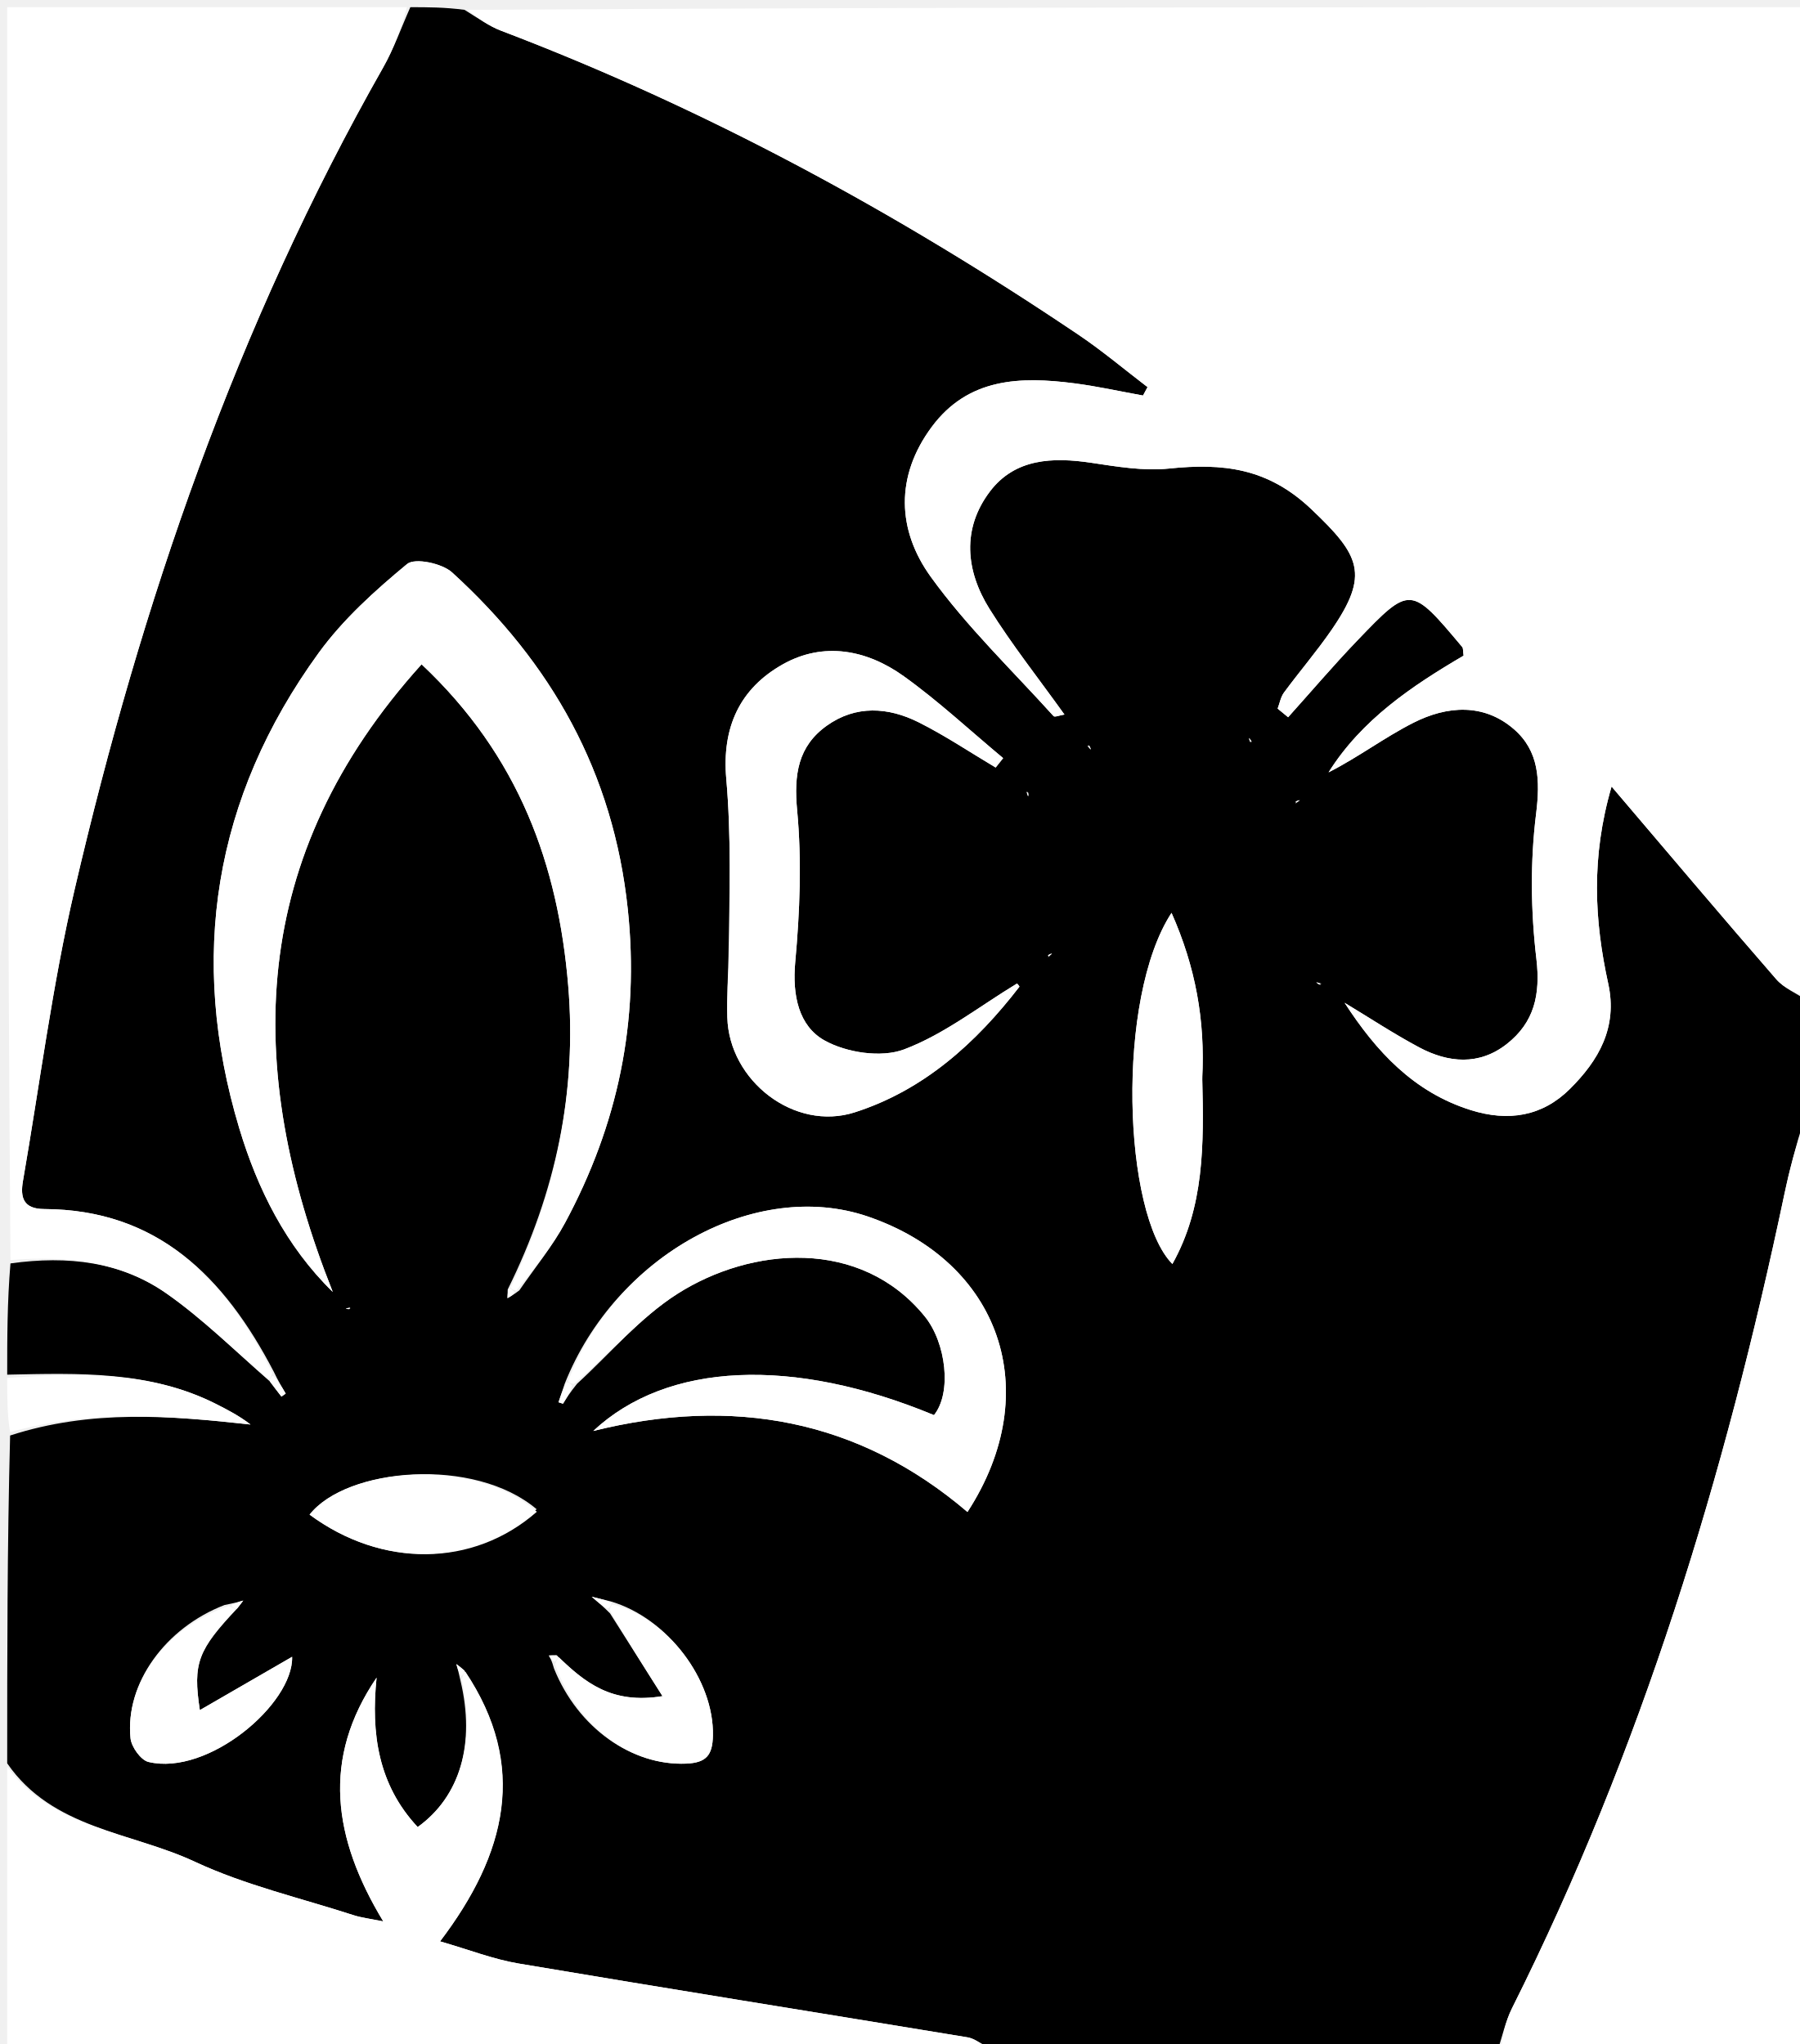
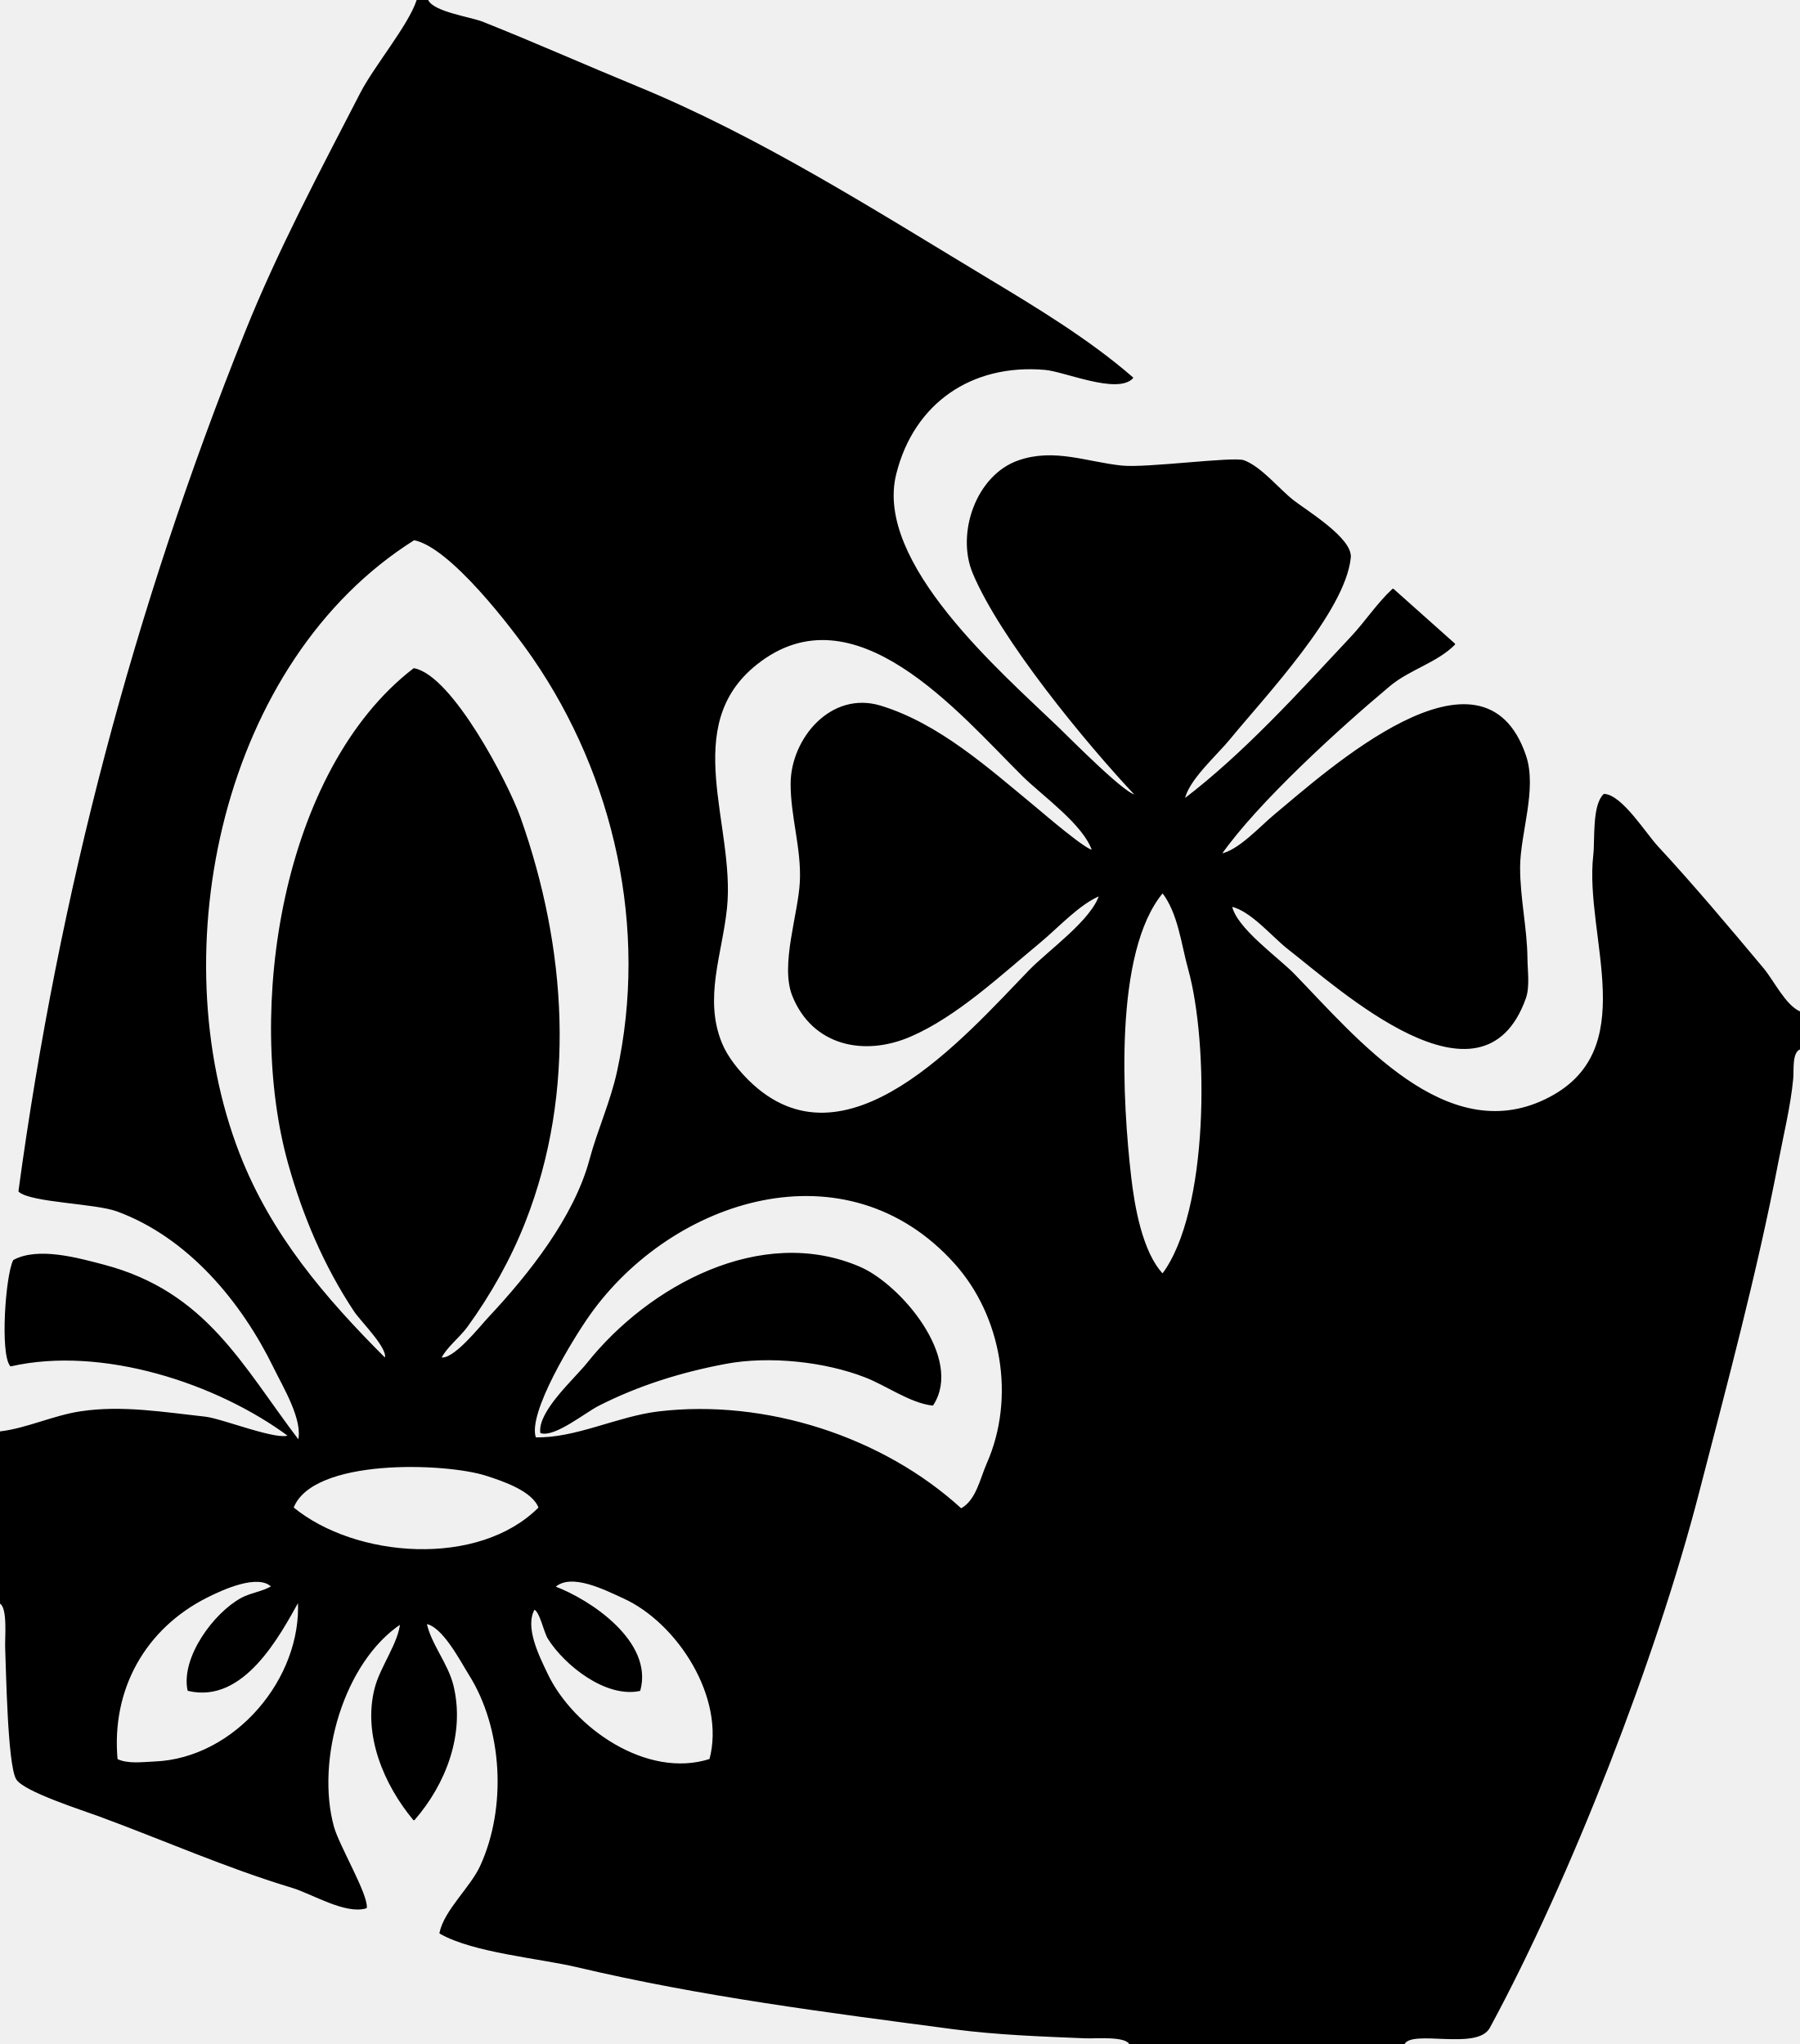
- <svg xmlns="http://www.w3.org/2000/svg" version="1.1" id="Layer_1" x="0px" y="0px" width="250" viewBox="0 0 250 284" enable-background="new 0 0 250 284" xml:space="preserve" height="284">
-   <path fill="#000000" opacity="1" stroke="none" d=" M1,245   C1,229.979 1,214.958 1.405,199.455   C12.683,195.8 23.701,196.708 34.798,197.927   C33.278,196.752 31.704,195.932 30.122,195.127   C20.886,190.426 10.932,190.787 1,191   C1,185.978 1,180.956 1.453,175.544   C9.462,174.425 16.835,175.316 23.114,179.709   C28.175,183.25 32.617,187.677 37.477,191.93   C38.111,192.782 38.602,193.414 39.093,194.047   C39.291,193.907 39.489,193.767 39.687,193.627   C39.153,192.728 38.62,191.829 38.024,190.579   C31.153,177.371 21.843,168.064 6.129,167.988   C3.256,167.974 2.788,166.406 3.188,164.096   C5.527,150.611 7.251,136.982 10.347,123.672   C19.636,83.737 32.869,45.213 53.217,9.386   C54.725,6.731 55.75,3.802 57,1   C59.371,1 61.741,1 64.528,1.367   C66.487,2.586 67.953,3.639 69.584,4.259   C98.046,15.088 124.608,29.522 149.816,46.516   C153.136,48.754 156.212,51.354 159.401,53.787   C159.191,54.176 158.981,54.566 158.771,54.955   C155.586,54.38 152.419,53.668 149.213,53.256   C141.73,52.294 134.491,52.481 129.421,59.32   C124.33,66.188 124.613,73.66 129.296,80.151   C134.304,87.092 140.582,93.116 146.35,99.501   C146.509,99.677 147.177,99.392 147.86,99.282   C144.27,94.267 140.589,89.615 137.459,84.618   C134.136,79.314 133.587,73.458 137.514,68.281   C140.994,63.692 146.231,63.499 151.6,64.303   C155.164,64.837 158.85,65.466 162.384,65.102   C169.825,64.335 176.069,64.979 182.131,70.727   C188.932,77.175 190.283,79.796 184.952,87.536   C182.892,90.526 180.515,93.296 178.357,96.221   C177.897,96.844 177.759,97.705 177.473,98.457   C177.959,98.856 178.445,99.256 178.93,99.655   C182.121,96.103 185.219,92.461 188.521,89.015   C195.902,81.315 195.947,81.353 203.107,89.891   C203.276,90.093 203.213,90.491 203.303,91.098   C196.127,95.31 189.155,99.979 184.547,107.313   C188.656,105.23 192.307,102.462 196.328,100.425   C200.987,98.064 206.096,97.667 210.303,101.322   C213.777,104.341 213.961,108.379 213.376,113.071   C212.55,119.699 212.63,126.578 213.415,133.221   C214.006,138.221 213.104,142.077 209.297,145.063   C205.472,148.063 201.191,147.692 197.124,145.521   C193.582,143.629 190.217,141.406 186.774,139.329   C191.168,146.097 196.35,151.733 204.273,154.232   C209.544,155.894 214.247,155.101 218.07,151.303   C222.035,147.364 224.735,142.775 223.395,136.665   C221.477,127.925 220.982,119.156 223.861,109.286   C231.921,118.753 239.259,127.46 246.73,136.051   C247.83,137.315 249.561,138.031 251,139   C251,144.355 251,149.71 250.607,155.546   C249.428,159.318 248.564,162.591 247.868,165.9   C239.622,205.067 228.018,243.105 210.036,279.019   C209.102,280.885 208.667,283.001 208,285   C184.646,285 161.292,285 137.436,284.589   C136.087,283.8 135.273,283.218 134.387,283.072   C113.594,279.642 92.784,276.316 72.004,272.812   C68.533,272.227 65.186,270.908 61.129,269.739   C70.373,257.558 73.37,245.353 64.523,232.125   C64.055,231.708 63.723,231.461 63.391,231.214   C63.565,231.832 63.74,232.451 63.956,233.478   C66.053,242.278 63.921,249.61 58.02,253.855   C52.516,247.967 51.518,240.832 52.31,233.1   C44.681,244.32 46.216,255.364 53.242,266.972   C51.243,266.56 50.157,266.441 49.14,266.11   C41.748,263.712 34.058,261.94 27.068,258.675   C18.199,254.532 7.268,254.111 1,245  M84.813,222.498   C84.299,222.372 83.785,222.246 82.195,221.857   C83.457,222.941 83.874,223.298 84.738,224.166   C87.026,227.777 89.314,231.388 92.026,235.668   C84.939,236.834 81.2,233.739 77.295,229.96   C76.944,229.982 76.593,230.004 76.242,230.026   C76.449,230.385 76.657,230.744 76.954,231.823   C80.267,240.094 87.782,245.36 95.32,245.043   C98.139,244.925 98.973,243.845 99.03,241.158   C99.197,233.409 92.729,224.807 84.813,222.498  M31.21,222.997   C22.961,226.168 17.366,233.899 18.129,241.512   C18.25,242.722 19.556,244.556 20.623,244.811   C28.907,246.797 40.754,236.742 40.579,230.201   C36.633,232.481 32.416,234.92 27.761,237.61   C26.756,231.075 27.509,229.241 33.044,223.389   C33.292,223.056 33.54,222.724 33.788,222.391   C33.17,222.568 32.553,222.744 31.21,222.997  M80.158,192.265   C84.763,188.052 88.891,183.091 94.074,179.784   C104.39,173.204 119.563,171.959 128.455,182.906   C131.42,186.555 132.251,193.51 129.736,196.621   C110.182,188.494 92.675,189.217 82.41,198.824   C101.76,194.011 119.268,197.174 134.389,210.081   C145.324,193.243 138.856,175.277 120.54,169.022   C104.989,163.711 85.5,174.437 78.449,192.247   C78.16,193.109 77.872,193.971 77.583,194.833   C77.79,194.901 77.996,194.969 78.203,195.037   C78.687,194.26 79.171,193.484 80.158,192.265  M72.14,179.288   C74.281,176.157 76.727,173.19 78.511,169.868   C85.811,156.273 88.855,141.989 87.207,126.35   C85.198,107.298 76.604,92.126 62.803,79.538   C61.408,78.266 57.632,77.468 56.547,78.366   C52.083,82.059 47.641,86.064 44.258,90.728   C29.678,110.826 26.114,133.078 33.236,156.77   C35.761,165.171 39.703,173.138 46.223,179.506   C33.757,148.17 34.496,118.971 58.559,92.302   C72.115,105.05 77.528,120.189 78.929,136.954   C80.154,151.613 77.232,165.636 70.523,179.168   C70.513,179.569 70.502,179.969 70.492,180.37   C70.873,180.162 71.255,179.954 72.14,179.288  M101.19,132.869   C101.13,135.696 100.956,138.525 101.031,141.347   C101.264,150.179 110.361,157.237 118.73,154.552   C128.295,151.484 135.539,144.966 141.599,137.104   C141.65,137.039 141.268,136.641 141.276,136.651   C136.049,139.82 131.151,143.71 125.578,145.81   C122.421,147 117.591,146.267 114.538,144.565   C110.948,142.563 110.042,138.295 110.463,133.694   C111.103,126.693 111.384,119.553 110.727,112.574   C110.262,107.635 110.839,103.684 114.862,100.819   C118.886,97.953 123.376,98.24 127.597,100.354   C131.29,102.204 134.745,104.529 138.305,106.644   C138.651,106.209 138.997,105.773 139.343,105.337   C134.755,101.514 130.367,97.413 125.525,93.944   C120.398,90.269 114.381,89.118 108.714,92.315   C102.779,95.664 100.253,101.041 100.885,108.216   C101.579,116.097 101.339,124.06 101.19,132.869  M167,149.535   C167.414,141.754 166.067,134.344 162.735,126.836   C154.956,138.733 155.996,168.693 162.854,175.623   C167.276,167.714 167.238,159.134 167,149.535  M74.544,209.694   C65.88,202.337 48.142,203.908 43.004,210.449   C53.023,217.853 65.699,217.836 74.544,209.694  M48.665,181.643   C48.456,181.7 48.246,181.756 48.036,181.813   C48.251,181.885 48.465,181.957 48.665,181.643  M151.018,103.619   C151.185,103.796 151.353,103.972 151.52,104.149   C151.467,103.906 151.414,103.664 151.018,103.619  M173.907,103.069   C173.777,102.89 173.647,102.712 173.517,102.534   C173.542,102.785 173.566,103.037 173.907,103.069  M183.572,136.666   C183.332,136.605 183.091,136.543 182.85,136.482   C183.018,136.653 183.187,136.825 183.572,136.666  M145.608,132.995   C145.783,132.827 145.958,132.659 146.133,132.49   C145.893,132.544 145.653,132.598 145.608,132.995  M179.967,111.647   C180.162,111.493 180.356,111.339 180.551,111.186   C180.309,111.221 180.066,111.256 179.967,111.647  M142.56,109.987   C142.643,110.209 142.726,110.431 142.809,110.653   C142.856,110.442 142.903,110.231 142.56,109.987  z" />
-   <path fill="#ffffff" opacity="1" stroke="none" d=" M251,138.531   C249.561,138.031 247.83,137.315 246.73,136.051   C239.259,127.46 231.921,118.753 223.861,109.286   C220.982,119.156 221.477,127.925 223.395,136.665   C224.735,142.775 222.035,147.364 218.07,151.303   C214.247,155.101 209.544,155.894 204.273,154.232   C196.35,151.733 191.168,146.097 186.774,139.329   C190.217,141.406 193.582,143.629 197.124,145.521   C201.191,147.692 205.472,148.063 209.297,145.063   C213.104,142.077 214.006,138.221 213.415,133.221   C212.63,126.578 212.55,119.699 213.376,113.071   C213.961,108.379 213.777,104.341 210.303,101.322   C206.096,97.667 200.987,98.064 196.328,100.425   C192.307,102.462 188.656,105.23 184.547,107.313   C189.155,99.979 196.127,95.31 203.303,91.098   C203.213,90.491 203.276,90.093 203.107,89.891   C195.947,81.353 195.902,81.315 188.521,89.015   C185.219,92.461 182.121,96.103 178.93,99.655   C178.445,99.256 177.959,98.856 177.473,98.457   C177.759,97.705 177.897,96.844 178.357,96.221   C180.515,93.296 182.892,90.526 184.952,87.536   C190.283,79.796 188.932,77.175 182.131,70.727   C176.069,64.979 169.825,64.335 162.384,65.102   C158.85,65.466 155.164,64.837 151.6,64.303   C146.231,63.499 140.994,63.692 137.514,68.281   C133.587,73.458 134.136,79.314 137.459,84.618   C140.589,89.615 144.27,94.267 147.86,99.282   C147.177,99.392 146.509,99.677 146.35,99.501   C140.582,93.116 134.304,87.092 129.296,80.151   C124.613,73.66 124.33,66.188 129.421,59.32   C134.491,52.481 141.73,52.294 149.213,53.256   C152.419,53.668 155.586,54.38 158.771,54.955   C158.981,54.566 159.191,54.176 159.401,53.787   C156.212,51.354 153.136,48.754 149.816,46.516   C124.608,29.522 98.046,15.088 69.584,4.259   C67.953,3.639 66.487,2.586 64.972,1.367   C126.916,1 188.832,1 251,1   C251,46.687 251,92.375 251,138.531  z" />
-   <path fill="#ffffff" opacity="1" stroke="none" d=" M37.334,191.711   C32.617,187.677 28.175,183.25 23.114,179.709   C16.835,175.316 9.462,174.425 1.453,175.077   C1,117.111 1,59.221 1,1   C19.353,1 37.708,1 56.531,1   C55.75,3.802 54.725,6.731 53.217,9.386   C32.869,45.213 19.636,83.737 10.347,123.672   C7.251,136.982 5.527,150.611 3.188,164.096   C2.788,166.406 3.256,167.974 6.129,167.988   C21.843,168.064 31.153,177.371 37.835,190.775   C37.584,191.45 37.459,191.58 37.334,191.711  z" />
-   <path fill="#ffffff" opacity="1" stroke="none" d=" M64.658,232.294   C73.37,245.353 70.373,257.558 61.129,269.739   C65.186,270.908 68.533,272.227 72.004,272.812   C92.784,276.316 113.594,279.642 134.387,283.072   C135.273,283.218 136.087,283.8 136.967,284.589   C91.78,285 46.559,285 1,285   C1,271.981 1,258.959 1,245.469   C7.268,254.111 18.199,254.532 27.068,258.675   C34.058,261.94 41.748,263.712 49.14,266.11   C50.157,266.441 51.243,266.56 53.242,266.972   C46.216,255.364 44.681,244.32 52.31,233.1   C51.518,240.832 52.516,247.967 58.02,253.855   C63.921,249.61 66.053,242.278 64.142,233.284   C64.411,232.552 64.535,232.423 64.658,232.294  z" />
-   <path fill="#ffffff" opacity="1" stroke="none" d=" M208.469,285   C208.667,283.001 209.102,280.885 210.036,279.019   C228.018,243.105 239.622,205.067 247.868,165.9   C248.564,162.591 249.428,159.318 250.607,156.014   C251,198.89 251,241.781 251,285   C236.981,285 222.959,285 208.469,285  z" />
-   <path fill="#ffffff" opacity="1" stroke="none" d=" M1,191.444   C10.932,190.787 20.886,190.426 30.122,195.127   C31.704,195.932 33.278,196.752 34.798,197.927   C23.701,196.708 12.683,195.8 1.405,198.987   C1,196.629 1,194.259 1,191.444  z" />
-   <path fill="#ffffff" opacity="1" stroke="none" d=" M70.912,178.932   C77.232,165.636 80.154,151.613 78.929,136.954   C77.528,120.189 72.115,105.05 58.559,92.302   C34.496,118.971 33.757,148.17 46.223,179.506   C39.703,173.138 35.761,165.171 33.236,156.77   C26.114,133.078 29.678,110.826 44.258,90.728   C47.641,86.064 52.083,82.059 56.547,78.366   C57.632,77.468 61.408,78.266 62.803,79.538   C76.604,92.126 85.198,107.298 87.207,126.35   C88.855,141.989 85.811,156.273 78.511,169.868   C76.727,173.19 74.281,176.157 71.707,179.313   C71.154,179.203 71.033,179.068 70.912,178.932  z" />
-   <path fill="#ffffff" opacity="1" stroke="none" d=" M101.348,132.428   C101.339,124.06 101.579,116.097 100.885,108.216   C100.253,101.041 102.779,95.664 108.714,92.315   C114.381,89.118 120.398,90.269 125.525,93.944   C130.367,97.413 134.755,101.514 139.343,105.337   C138.997,105.773 138.651,106.209 138.305,106.644   C134.745,104.529 131.29,102.204 127.597,100.354   C123.376,98.24 118.886,97.953 114.862,100.819   C110.839,103.684 110.262,107.635 110.727,112.574   C111.384,119.553 111.103,126.693 110.463,133.694   C110.042,138.295 110.948,142.563 114.538,144.565   C117.591,146.267 122.421,147 125.578,145.81   C131.151,143.71 136.049,139.82 141.276,136.651   C141.268,136.641 141.65,137.039 141.599,137.104   C135.539,144.966 128.295,151.484 118.73,154.552   C110.361,157.237 101.264,150.179 101.031,141.347   C100.956,138.525 101.13,135.696 101.348,132.428  z" />
-   <path fill="#ffffff" opacity="1" stroke="none" d=" M78.912,191.933   C85.5,174.437 104.989,163.711 120.54,169.022   C138.856,175.277 145.324,193.243 134.389,210.081   C119.268,197.174 101.76,194.011 82.41,198.824   C92.675,189.217 110.182,188.494 129.736,196.621   C132.251,193.51 131.42,186.555 128.455,182.906   C119.563,171.959 104.39,173.204 94.074,179.784   C88.891,183.091 84.763,188.052 79.721,192.292   C79.16,192.191 79.036,192.062 78.912,191.933  z" />
-   <path fill="#ffffff" opacity="1" stroke="none" d=" M167.001,150.028   C167.238,159.134 167.276,167.714 162.854,175.623   C155.996,168.693 154.956,138.733 162.735,126.836   C166.067,134.344 167.414,141.754 167.001,150.028  z" />
-   <path fill="#ffffff" opacity="1" stroke="none" d=" M74.571,210.05   C65.699,217.836 53.023,217.853 43.004,210.449   C48.142,203.908 65.88,202.337 74.571,210.05  z" />
-   <path fill="#ffffff" opacity="1" stroke="none" d=" M32.706,223.659   C27.509,229.241 26.756,231.075 27.761,237.61   C32.416,234.92 36.633,232.481 40.579,230.201   C40.754,236.742 28.907,246.797 20.623,244.811   C19.556,244.556 18.25,242.722 18.129,241.512   C17.366,233.899 22.961,226.168 31.765,223.143   C32.448,223.413 32.577,223.536 32.706,223.659  z" />
-   <path fill="#ffffff" opacity="1" stroke="none" d=" M77.622,230.261   C81.2,233.739 84.939,236.834 92.026,235.668   C89.314,231.388 87.026,227.777 84.709,223.725   C84.808,223.16 84.938,223.036 85.067,222.912   C92.729,224.807 99.197,233.409 99.03,241.158   C98.973,243.845 98.139,244.925 95.32,245.043   C87.782,245.36 80.267,240.094 77.099,231.253   C77.37,230.542 77.496,230.402 77.622,230.261  z" />
-   <path fill="#ffffff" opacity="1" stroke="none" d=" M37.897,191.124   C38.62,191.829 39.153,192.728 39.687,193.627   C39.489,193.767 39.291,193.907 39.093,194.047   C38.602,193.414 38.111,192.782 37.477,191.93   C37.459,191.58 37.584,191.45 37.897,191.124  z" />
-   <path fill="#ffffff" opacity="1" stroke="none" d=" M79.469,192.514   C79.171,193.484 78.687,194.26 78.203,195.037   C77.996,194.969 77.79,194.901 77.583,194.833   C77.872,193.971 78.16,193.109 78.681,192.09   C79.036,192.062 79.16,192.191 79.469,192.514  z" />
-   <path fill="#ffffff" opacity="1" stroke="none" d=" M32.127,223.105   C32.553,222.744 33.17,222.568 33.788,222.391   C33.54,222.724 33.292,223.056 32.875,223.524   C32.577,223.536 32.448,223.413 32.127,223.105  z" />
-   <path fill="#ffffff" opacity="1" stroke="none" d=" M84.485,223.47   C83.874,223.298 83.457,222.941 82.195,221.857   C83.785,222.246 84.299,222.372 84.94,222.705   C84.938,223.036 84.808,223.16 84.485,223.47  z" />
-   <path fill="#ffffff" opacity="1" stroke="none" d=" M64.101,232.876   C63.74,232.451 63.565,231.832 63.391,231.214   C63.723,231.461 64.055,231.708 64.523,232.125   C64.535,232.423 64.411,232.552 64.101,232.876  z" />
-   <path fill="#ffffff" opacity="1" stroke="none" d=" M71.456,179.542   C71.255,179.954 70.873,180.162 70.492,180.37   C70.502,179.969 70.513,179.569 70.718,179.05   C71.033,179.068 71.154,179.203 71.456,179.542  z" />
-   <path fill="#ffffff" opacity="1" stroke="none" d=" M48.672,181.836   C48.465,181.957 48.251,181.885 48.036,181.813   C48.246,181.756 48.456,181.7 48.672,181.836  z" />
-   <path fill="#ffffff" opacity="1" stroke="none" d=" M151.189,103.52   C151.414,103.664 151.467,103.906 151.52,104.149   C151.353,103.972 151.185,103.796 151.189,103.52  z" />
-   <path fill="#ffffff" opacity="1" stroke="none" d=" M173.748,103.179   C173.566,103.037 173.542,102.785 173.517,102.534   C173.647,102.712 173.777,102.89 173.748,103.179  z" />
-   <path fill="#ffffff" opacity="1" stroke="none" d=" M183.464,136.831   C183.187,136.825 183.018,136.653 182.85,136.482   C183.091,136.543 183.332,136.605 183.464,136.831  z" />
-   <path fill="#ffffff" opacity="1" stroke="none" d=" M145.51,132.823   C145.653,132.598 145.893,132.544 146.133,132.49   C145.958,132.659 145.783,132.827 145.51,132.823  z" />
-   <path fill="#ffffff" opacity="1" stroke="none" d=" M179.895,111.469   C180.066,111.256 180.309,111.221 180.551,111.186   C180.356,111.339 180.162,111.493 179.895,111.469  z" />
-   <path fill="#ffffff" opacity="1" stroke="none" d=" M77.055,230.893   C76.657,230.744 76.449,230.385 76.242,230.026   C76.593,230.004 76.944,229.982 77.459,230.111   C77.496,230.402 77.37,230.542 77.055,230.893  z" />
-   <path fill="#ffffff" opacity="1" stroke="none" d=" M142.755,110.003   C142.903,110.231 142.856,110.442 142.809,110.653   C142.726,110.431 142.643,110.209 142.755,110.003  z" />
+ <svg xmlns="http://www.w3.org/2000/svg" viewBox="0 0 250 284" width="250" height="284">
+   <path d="M57.99 0.06C58.45 0.06 58.91 0.06 59.37 0.06C60.14 1.77 65.29 2.45 67.05 3.15C74.23 6.01 81.29 9.15 88.46 12.1C105.63 19.17 121.44 29.3 137.3 38.85C144.06 42.92 151.3 47.31 157.27 52.5C155.12 54.67 147.93 51.51 145.17 51.27C134.94 50.38 126.84 55.92 124.37 65.85C121.28 78.26 139.01 93.5 146.99 101.18C148.54 102.67 156.88 111.13 157.83 110.5C150.86 103.1 139.07 88.76 135.23 79.6C132.93 74.09 135.71 66.07 141.54 64.07C146.45 62.38 150.91 64.29 155.79 64.81C159.22 65.18 171.31 63.53 172.77 64.07C175.16 64.97 177.57 68 179.58 69.58C181.4 71.01 187.78 74.85 187.51 77.47C186.75 84.98 175.6 96.72 170.78 102.61C168.95 104.86 164.85 108.43 164.43 111.17C172.81 104.82 180.52 96.26 187.73 88.56C189.72 86.44 191.36 83.9 193.5 81.92C196.33 84.45 199.16 86.97 202 89.5C199.56 91.96 195.76 92.93 193.03 95.2C186.01 101.07 174.55 111.5 169.5 118.76C172.07 118.32 175.06 114.95 177.1 113.26C184.28 107.31 205.92 87.57 211.85 105C213.42 109.63 211.05 115.73 211.03 120.5C211.02 124.82 212.01 128.94 212.05 133.17C212.06 134.83 212.4 137.07 211.84 138.66C205.86 155.44 186.12 137.33 179.01 131.81C176.78 130.08 173.81 126.42 171 125.83C171.57 128.98 177.44 133.07 179.73 135.43C188.43 144.4 200.83 159.54 214.7 152.84C228.49 146.2 220.16 130.16 221.44 118.85C221.69 116.66 221.26 111.97 222.83 110.43C225.24 110.56 228.52 115.85 230.19 117.65C235.27 123.14 240.09 128.89 244.88 134.61C246.3 136.31 247.92 139.72 249.94 140.62C249.94 142.32 249.94 144.02 249.94 145.72C248.78 146.25 249.08 148.7 248.97 149.85C248.61 153.68 247.61 157.71 246.89 161.5C243.9 177.04 239.81 192.21 235.87 207.45C229.98 230.29 218.04 261.01 206.84 281.69C205.15 284.8 196.14 281.8 195 283.94C182.32 283.94 169.64 283.94 156.96 283.94C156.32 282.76 152.2 283.14 150.83 283.09C144.77 282.84 138.52 282.62 132.5 281.83C114.92 279.5 97.45 277.29 80.23 273.22C74.87 271.96 65.75 271.19 61.17 268.57C61.83 265.44 65.43 262.32 66.81 259.31C70.55 251.16 69.96 240.12 65.22 232.61C64.03 230.71 61.52 225.8 59.14 225.5C59.75 228.48 62.12 231.15 62.87 234.23C64.5 240.95 61.79 247.86 57.5 252.79C53.48 247.97 50.46 241 52.19 234.49C52.95 231.62 55.52 228.2 55.7 225.5C47.59 230.88 43.71 244.55 46.27 253.85C46.99 256.46 50.97 263.15 50.83 265.03C48.01 265.9 43.37 263.02 40.63 262.19C31.41 259.41 22.65 255.51 13.64 252.2C11.56 251.43 3.27 248.79 2.34 247.12C1.17 245.01 0.97 232 0.84 228.89C0.79 227.56 1.21 223.34 0.06 222.71C0.06 214.81 0.06 206.91 0.06 199C3.68 198.58 7.4 196.8 11.17 196.22C16.95 195.34 22.78 196.34 28.5 196.96C30.81 197.21 38.75 200.42 40.19 199.5C30.12 192.03 14.15 186.85 1.5 189.72C0.14 187.96 0.88 177.35 1.93 175.17C5.32 173.33 10.89 174.92 14.34 175.82C28.62 179.56 33.52 189.78 41.5 200.27C42.3 197.36 39.41 192.64 38.15 190.05C33.64 180.78 26.2 171.84 16.29 168.2C13.26 167.08 4.35 166.97 2.69 165.5C8.32 124.03 18.7 84.73 34.12 46.25C38.7 34.81 44.55 23.85 50.16 12.96C52.09 9.23 56.85 3.56 57.99 0.06ZM57.5 74.93C30.7 91.78 22.19 132.08 33.17 160.34C37.56 171.64 45.04 180.37 53.5 188.83C54.35 187.6 50.24 183.56 49.31 182.18C45.13 175.89 42.18 168.93 40.15 161.67C34.22 140.52 39.16 107.12 57.5 92.97C62.74 93.94 70.53 108.92 72.19 113.64C78.56 131.61 79.99 151.59 72.86 169.74C70.85 174.86 68.07 179.83 64.81 184.31C63.73 185.78 61.91 187.15 61.17 188.7C62.95 189.23 66.71 184.41 67.94 183.1C73.54 177.13 79.85 169.17 82 161.16C83.1 157.06 84.89 153.18 85.82 148.96C90.2 128.96 85.43 107.85 74.12 91.4C71.22 87.19 62.54 75.83 57.5 74.93ZM151.83 118.22C150.66 114.53 144.88 110.49 142.1 107.74C133.26 98.98 118.69 81.39 105.06 92.23C94.2 100.86 102.05 114.68 100.86 126.17C100.21 132.51 97.59 138.73 100.18 145C100.95 146.89 102.51 148.81 103.95 150.23C117.44 163.46 134 144.21 143.03 134.89C145.71 132.12 151.74 127.92 152.83 124.32C149.86 125.53 146.95 128.78 144.4 130.89C139.01 135.35 132.86 141.15 126.44 143.92C120 146.7 112.92 145.18 110.17 138.32C108.48 134.08 111.02 127 111.23 122.5C111.45 117.81 109.92 113.41 109.95 108.83C109.99 102.73 115.45 96.07 122.32 98.17C130.4 100.65 137.21 106.8 143.7 112.15C144.82 113.08 150.99 118.41 151.83 118.22ZM161.5 123.93C154.47 132.23 155.84 153.41 157 163.48C157.46 167.55 158.57 174.08 161.5 177.12C168.13 168.35 168.02 144.86 165.17 134.65C164.2 131.18 163.77 126.83 161.5 123.93ZM133.5 209.72C135.7 208.55 136.24 205.51 137.19 203.36C141.21 194.25 139.3 182.85 132.69 175.49C117.6 158.67 93.35 166.38 81.82 182.66C79.66 185.71 73.03 196.39 74.34 199.83C79.92 200 85.79 196.91 91.5 196.23C106.29 194.48 122.54 199.68 133.5 209.72ZM129.53 195.17C126.47 194.82 123.11 192.38 120.21 191.26C114.57 189.06 106.85 188.25 100.84 189.37C94.64 190.53 88.67 192.38 83.08 195.23C81.24 196.17 77.09 199.55 75.17 199.02C74.86 196.09 79.86 191.68 81.64 189.45C90.13 178.8 105.73 170.22 119.42 176.13C125.03 178.56 133.71 188.75 129.53 195.17ZM74.94 209.5C74.09 207.05 69.8 205.65 67.54 204.92C61.92 203.12 43.33 202.39 40.65 209.5C49.33 216.66 66.54 217.98 74.94 209.5ZM37.83 220.44C35.9 218.43 30.79 220.82 28.72 221.86C20.08 226.21 15.31 234.71 16.21 244.5C17.74 245.25 19.8 244.94 21.5 244.87C32.67 244.42 42.14 233.28 41.5 222.29C38.74 227.26 33.78 236.63 26.17 234.82C25.26 230.35 29.73 224.22 33.58 222.12C34.91 221.4 36.62 221.23 37.83 220.44ZM98.66 244.5C100.98 235.92 94.2 225.35 86.55 221.93C84.2 220.87 79.26 218.28 76.97 220.5C82 222.37 90.63 228.18 88.83 234.83C84.23 235.8 78.55 231.35 76.21 227.63C75.62 226.69 75.09 223.76 74.19 223.5C72.68 226.04 74.82 230.2 75.93 232.55C79.52 240.15 89.85 247.37 98.66 244.5Z" fill="#000000" fill-rule="evenodd" stroke="#000000" stroke-width="0.25" stroke-linejoin="round" />
</svg>
